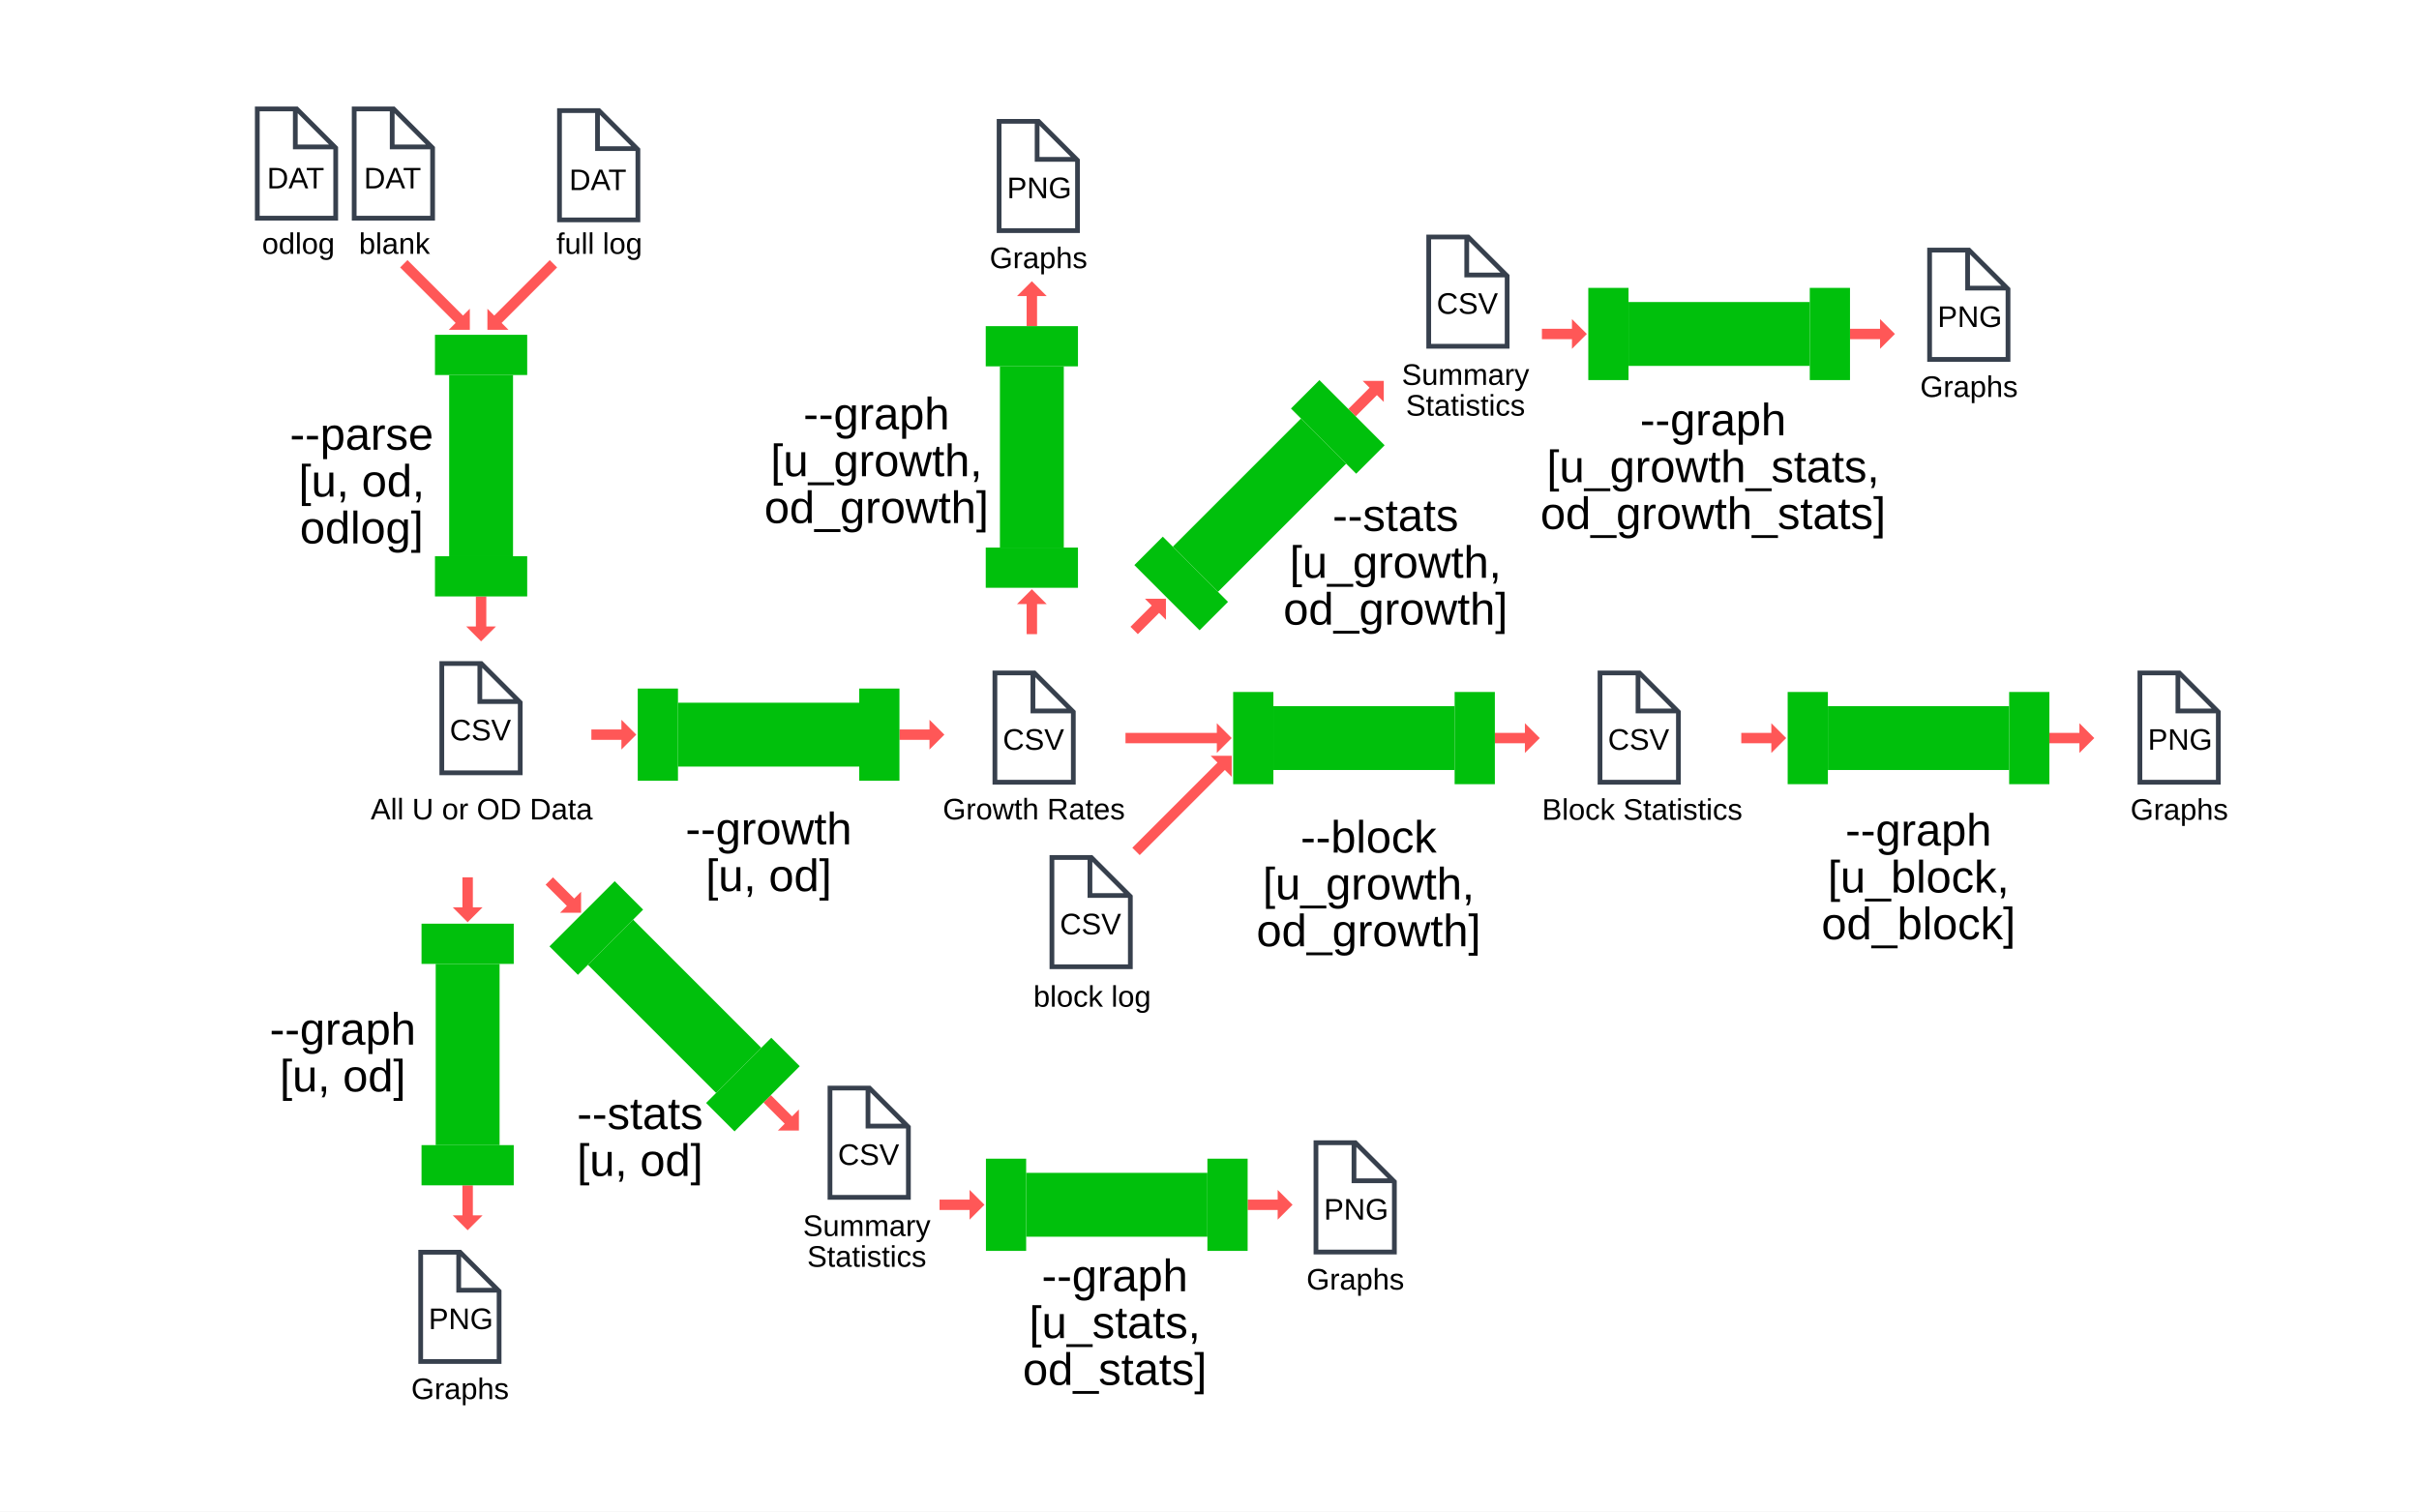
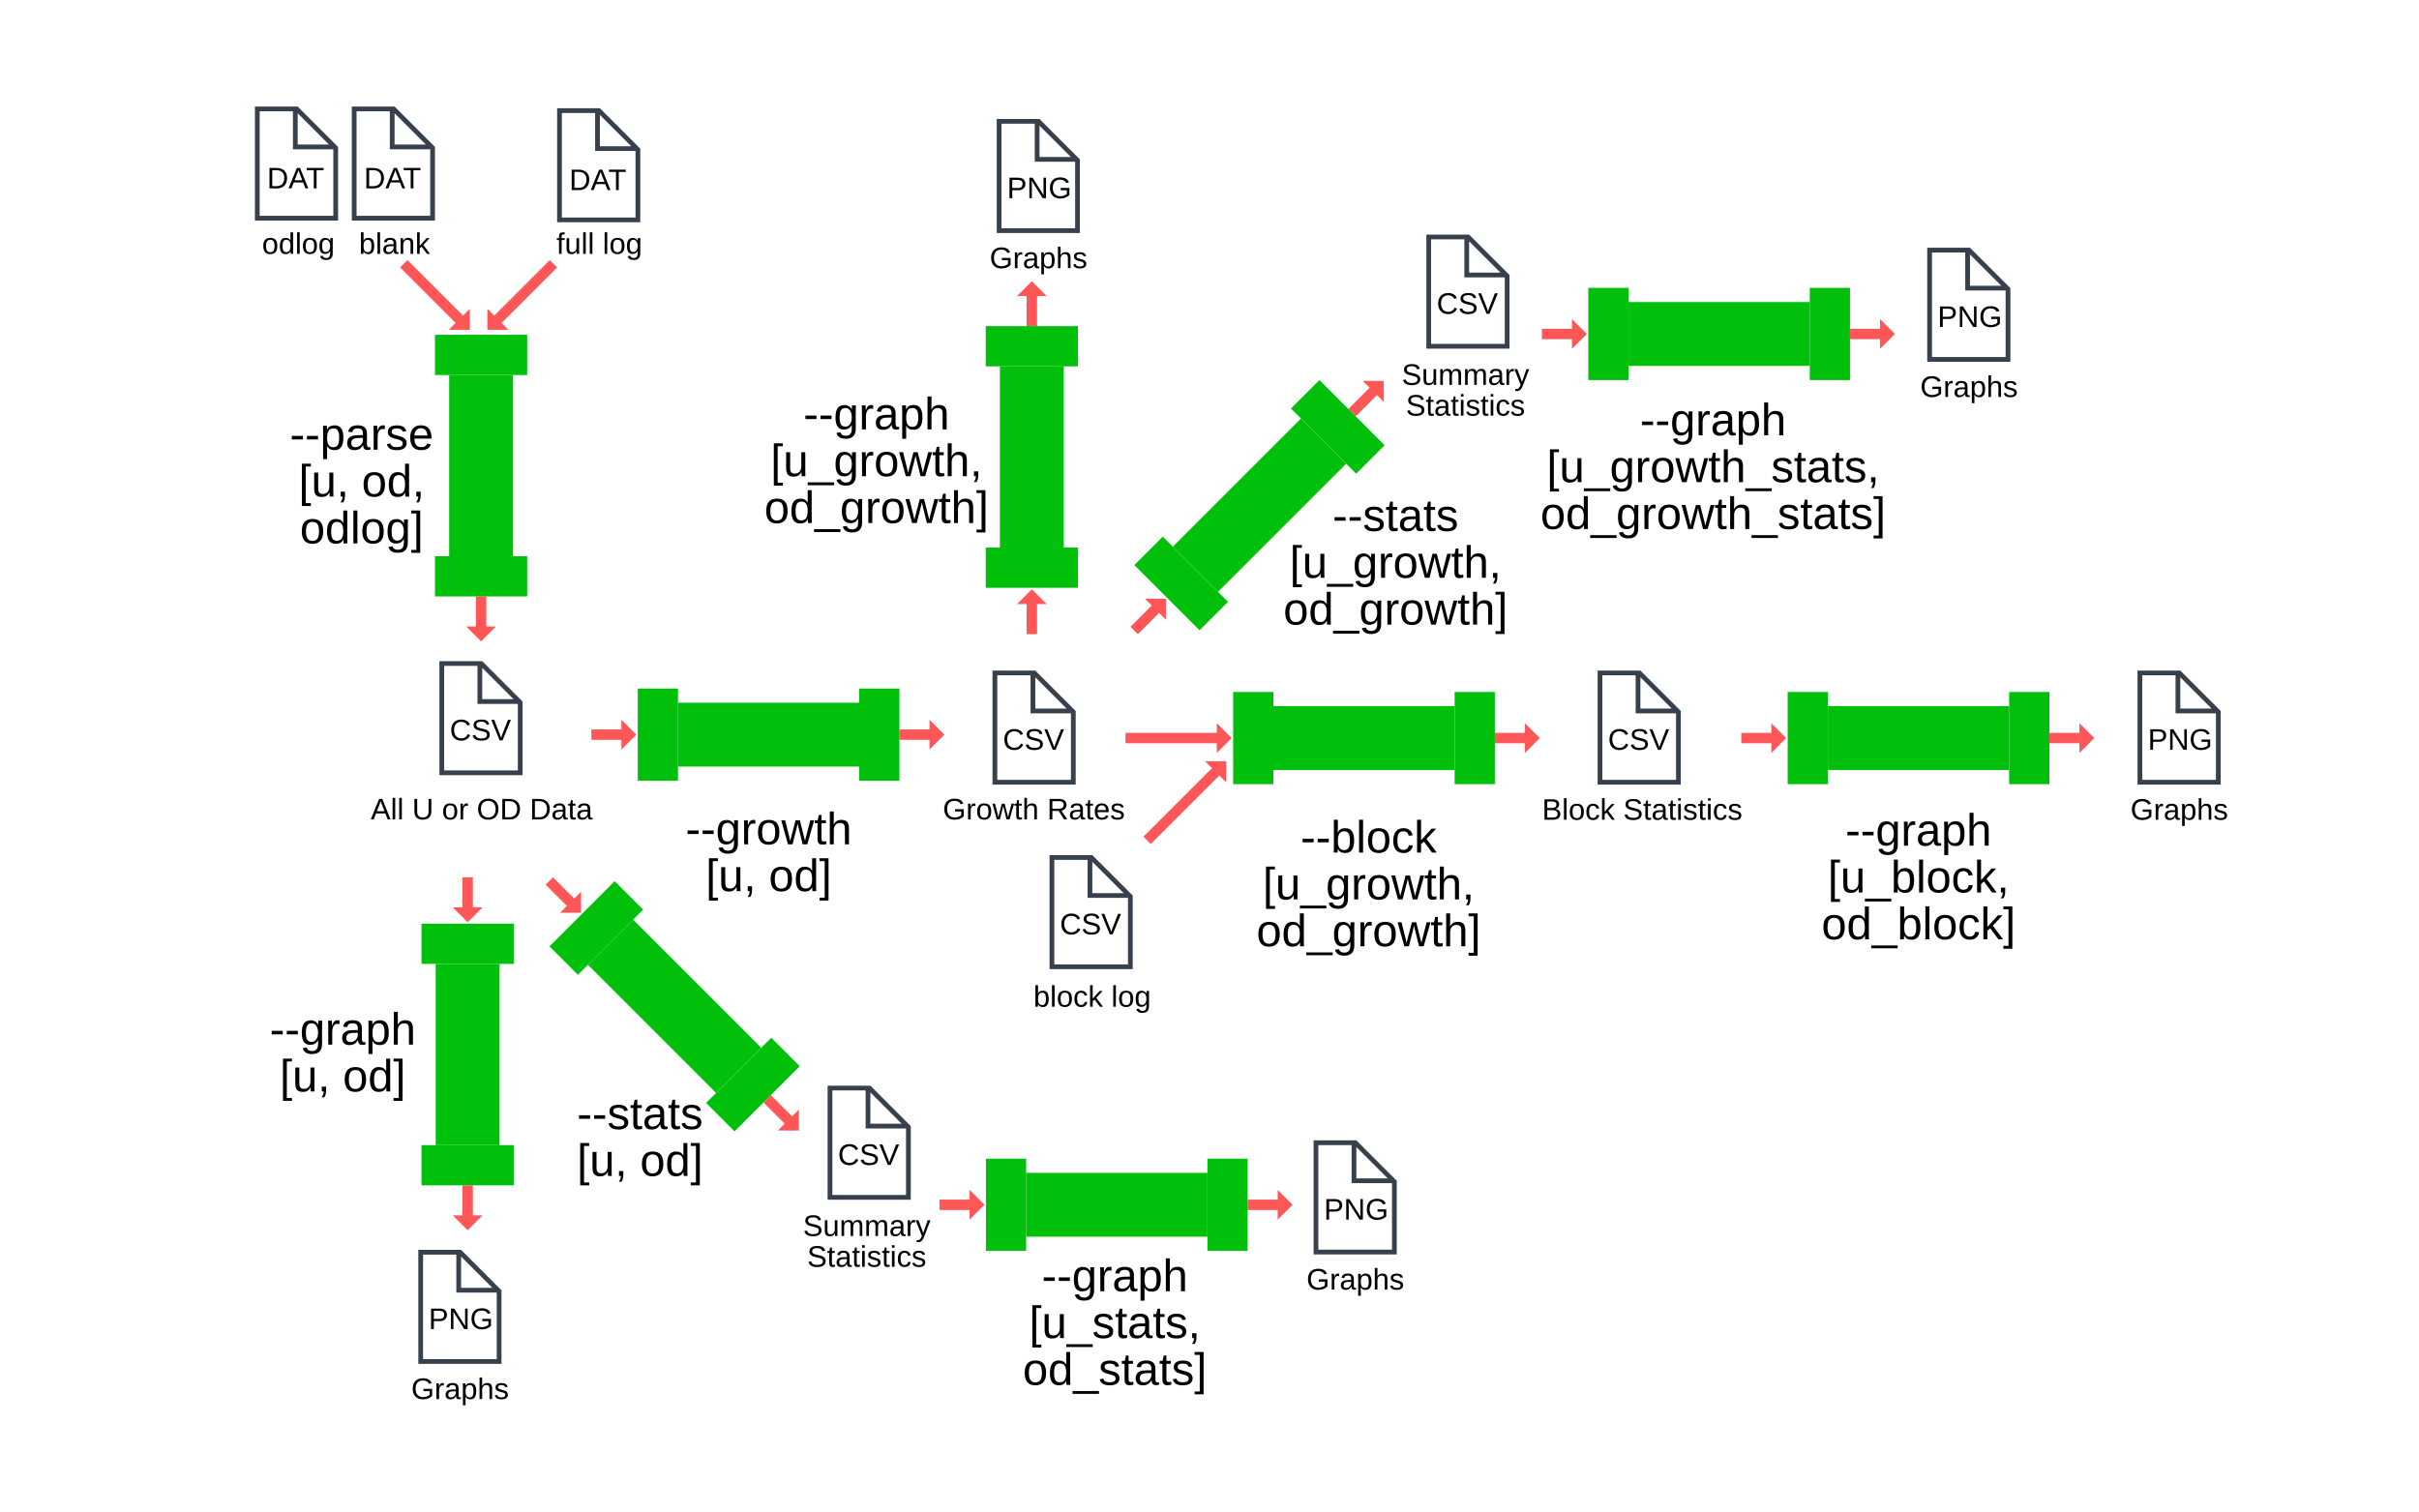
<svg xmlns="http://www.w3.org/2000/svg" width="100%" height="100%" viewBox="0 0 1280 800" version="1.1" xml:space="preserve" style="fill-rule:evenodd;clip-rule:evenodd;stroke-linejoin:round;stroke-miterlimit:1.414;">
  <g transform="matrix(0.532422,0,0,0.32254,-20.2872,0)">
    <rect x="0" y="0" width="2480.32" height="2480.32" style="fill:white;" />
  </g>
  <g id="Growth-Rate-Statistic-Graphs" transform="matrix(3.50024e-17,-0.571633,0.571633,3.50024e-17,327.563,657.284)">
    <g id="Graphs" transform="matrix(6.12323e-17,1,-1,6.12323e-17,1624.81,202.161)">
      <g transform="matrix(0.211242,0,0,0.211242,993.174,703.042)">
        <path d="M438.247,183.129L261.315,6.196L246.123,6.196L240.49,6.196L73.888,6.196L73.888,506L438.328,506L438.328,183.16L438.247,183.129ZM261.315,35.645L398.468,172.797L261.315,172.797L261.315,35.645ZM94.713,485.175L94.713,27.021L240.49,27.021L240.49,193.622L417.504,193.622L417.504,485.174L94.713,485.174L94.713,485.175Z" style="fill:rgb(55,64,77);fill-rule:nonzero;" />
      </g>
      <g transform="matrix(0.551745,0,0,0.551745,854.745,181.367)">
        <text x="296.493px" y="1080.84px" style="font-family:'ArialMT', 'Arial', sans-serif;font-size:50px;">PNG</text>
      </g>
      <g transform="matrix(0.551745,0,0,0.551745,838.632,246.161)">
        <text x="296.493px" y="1080.84px" style="font-family:'ArialMT', 'Arial', sans-serif;font-size:50px;">Graphs</text>
      </g>
    </g>
    <g transform="matrix(1.07118e-16,1.74937,-1.74937,1.07118e-16,1110.98,-417.517)">
      <text x="778.906px" y="208.198px" style="font-family:'ArialMT', 'Arial', sans-serif;font-size:24px;">--graph</text>
      <text x="729.541px" y="232.983px" style="font-family:'ArialMT', 'Arial', sans-serif;font-size:24px;">[u_growth_stats,</text>
      <text x="726.201px" y="257.768px" style="font-family:'ArialMT', 'Arial', sans-serif;font-size:24px;">od_growth_stats]</text>
    </g>
    <g transform="matrix(4.26059e-17,0.139161,0.288574,-8.83502e-17,510.062,1075.41)">
      <path d="M460.244,1162.19L460.244,1128.75L660.079,1128.75L660.079,1097.7L759.126,1145.47L660.079,1193.23L660.079,1162.19L460.244,1162.19Z" style="fill:rgb(255,87,87);" />
    </g>
    <g transform="matrix(6.28581e-17,-1.02655,0.789021,4.83136e-17,-53.7414,1652.63)">
      <rect x="499.895" y="1079.4" width="36.27" height="108.199" style="fill:rgb(0,192,12);" />
    </g>
    <g transform="matrix(1,0,0,0.472282,-211.178,581.666)">
      <rect x="1022.23" y="746.962" width="59.132" height="355.267" style="fill:rgb(0,192,12);" />
    </g>
    <g transform="matrix(6.28581e-17,-1.02655,0.789021,4.83136e-17,-53.7414,1447.61)">
      <rect x="499.895" y="1079.4" width="36.27" height="108.199" style="fill:rgb(0,192,12);" />
    </g>
    <g transform="matrix(4.26059e-17,0.139161,0.288574,-8.83502e-17,510.062,790.227)">
      <path d="M460.244,1162.19L460.244,1128.75L660.079,1128.75L660.079,1097.7L759.126,1145.47L660.079,1193.23L660.079,1162.19L460.244,1162.19Z" style="fill:rgb(255,87,87);" />
    </g>
  </g>
  <g id="Growth-Rate-Statistics" transform="matrix(0.404205,0.404205,0.404205,-0.404205,-84.9496,339.212)">
    <g id="Statistics" transform="matrix(0.707107,0.707107,0.707107,-0.707107,-438.69,1089.45)">
      <g transform="matrix(0.211242,0,0,0.211242,993.174,703.042)">
        <path d="M438.247,183.129L261.315,6.196L246.123,6.196L240.49,6.196L73.888,6.196L73.888,506L438.328,506L438.328,183.16L438.247,183.129ZM261.315,35.645L398.468,172.797L261.315,172.797L261.315,35.645ZM94.713,485.175L94.713,27.021L240.49,27.021L240.49,193.622L417.504,193.622L417.504,485.174L94.713,485.174L94.713,485.175Z" style="fill:rgb(55,64,77);fill-rule:nonzero;" />
      </g>
      <g transform="matrix(0.551745,0,0,0.551745,854.745,181.367)">
        <text x="296.493px" y="1080.84px" style="font-family:'ArialMT', 'Arial', sans-serif;font-size:50px;">CSV</text>
      </g>
      <g transform="matrix(0.551745,0,0,0.551745,822.42,247.171)">
        <text x="296.493px" y="1080.84px" style="font-family:'ArialMT', 'Arial', sans-serif;font-size:50px;">Summary</text>
        <text x="303.427px" y="1132.48px" style="font-family:'ArialMT', 'Arial', sans-serif;font-size:50px;">Statistics</text>
      </g>
    </g>
    <g transform="matrix(1.23699,1.23699,1.23699,-1.23699,-173.852,648.299)">
      <text x="598.282px" y="274.125px" style="font-family:'ArialMT', 'Arial', sans-serif;font-size:24px;">--stats</text>
      <text x="575.583px" y="298.91px" style="font-family:'ArialMT', 'Arial', sans-serif;font-size:24px;">[u_growth,</text>
      <text x="572.243px" y="323.695px" style="font-family:'ArialMT', 'Arial', sans-serif;font-size:24px;">od_growth]</text>
    </g>
    <g transform="matrix(4.26059e-17,0.139161,0.288574,-8.83502e-17,510.062,1075.41)">
      <path d="M460.244,1162.19L460.244,1128.75L660.079,1128.75L660.079,1097.7L759.126,1145.47L660.079,1193.23L660.079,1162.19L460.244,1162.19Z" style="fill:rgb(255,87,87);" />
    </g>
    <g transform="matrix(6.28581e-17,-1.02655,0.789021,4.83136e-17,-53.7414,1652.63)">
      <rect x="499.895" y="1079.4" width="36.27" height="108.199" style="fill:rgb(0,192,12);" />
    </g>
    <g transform="matrix(1,0,0,0.472282,-211.178,581.666)">
      <rect x="1022.23" y="746.962" width="59.132" height="355.267" style="fill:rgb(0,192,12);" />
    </g>
    <g transform="matrix(6.28581e-17,-1.02655,0.789021,4.83136e-17,-53.7414,1447.61)">
      <rect x="499.895" y="1079.4" width="36.27" height="108.199" style="fill:rgb(0,192,12);" />
    </g>
    <g transform="matrix(4.26059e-17,0.139161,0.288574,-8.83502e-17,510.062,790.227)">
      <path d="M460.244,1162.19L460.244,1128.75L660.079,1128.75L660.079,1097.7L759.126,1145.47L660.079,1193.23L660.079,1162.19L460.244,1162.19Z" style="fill:rgb(255,87,87);" />
    </g>
  </g>
  <g id="Growth-Rate-Graphs" transform="matrix(0.571633,0,0,-0.571633,65.4753,823.971)">
    <g transform="matrix(1.74937,0,-2.39394e-48,-1.74937,-1.90276,1423.19)">
      <text x="360.712px" y="216.824px" style="font-family:'ArialMT', 'Arial', sans-serif;font-size:24px;">--graph</text>
      <text x="343.362px" y="241.61px" style="font-family:'ArialMT', 'Arial', sans-serif;font-size:24px;">[u_growth,</text>
      <text x="340.022px" y="266.395px" style="font-family:'ArialMT', 'Arial', sans-serif;font-size:24px;">od_growth]</text>
    </g>
    <g id="Graphs1" transform="matrix(1,4.04301e-32,8.08602e-33,-1,-200.685,2035.64)">
      <g transform="matrix(0.211242,0,0,0.211242,993.174,703.042)">
        <path d="M438.247,183.129L261.315,6.196L246.123,6.196L240.49,6.196L73.888,6.196L73.888,506L438.328,506L438.328,183.16L438.247,183.129ZM261.315,35.645L398.468,172.797L261.315,172.797L261.315,35.645ZM94.713,485.175L94.713,27.021L240.49,27.021L240.49,193.622L417.504,193.622L417.504,485.174L94.713,485.174L94.713,485.175Z" style="fill:rgb(55,64,77);fill-rule:nonzero;" />
      </g>
      <g transform="matrix(0.551745,0,0,0.551745,854.745,181.367)">
        <text x="296.493px" y="1080.84px" style="font-family:'ArialMT', 'Arial', sans-serif;font-size:50px;">PNG</text>
      </g>
      <g transform="matrix(0.551745,0,0,0.551745,838.632,246.161)">
        <text x="296.493px" y="1080.84px" style="font-family:'ArialMT', 'Arial', sans-serif;font-size:50px;">Graphs</text>
      </g>
    </g>
    <g transform="matrix(4.26059e-17,0.139161,0.288574,-8.83502e-17,510.062,1075.41)">
      <path d="M460.244,1162.19L460.244,1128.75L660.079,1128.75L660.079,1097.7L759.126,1145.47L660.079,1193.23L660.079,1162.19L460.244,1162.19Z" style="fill:rgb(255,87,87);" />
    </g>
    <g transform="matrix(6.28581e-17,-1.02655,0.789021,4.83136e-17,-53.7414,1652.63)">
      <rect x="499.895" y="1079.4" width="36.27" height="108.199" style="fill:rgb(0,192,12);" />
    </g>
    <g transform="matrix(1,0,0,0.472282,-211.178,581.666)">
      <rect x="1022.23" y="746.962" width="59.132" height="355.267" style="fill:rgb(0,192,12);" />
    </g>
    <g transform="matrix(6.28581e-17,-1.02655,0.789021,4.83136e-17,-53.7414,1447.61)">
      <rect x="499.895" y="1079.4" width="36.27" height="108.199" style="fill:rgb(0,192,12);" />
    </g>
    <g transform="matrix(4.26059e-17,0.139161,0.288574,-8.83502e-17,510.062,790.227)">
      <path d="M460.244,1162.19L460.244,1128.75L660.079,1128.75L660.079,1097.7L759.126,1145.47L660.079,1193.23L660.079,1162.19L460.244,1162.19Z" style="fill:rgb(255,87,87);" />
    </g>
  </g>
  <g id="U-or-OD-Statistics-Graphs" transform="matrix(7.24683e-18,-0.571633,0.571633,7.24683e-18,8.82093,1118.18)">
    <g id="Graphs2" transform="matrix(1.26774e-17,1,-1,1.26774e-17,1604.61,191.738)">
      <g transform="matrix(0.211242,0,0,0.211242,993.174,703.042)">
        <path d="M438.247,183.129L261.315,6.196L246.123,6.196L240.49,6.196L73.888,6.196L73.888,506L438.328,506L438.328,183.16L438.247,183.129ZM261.315,35.645L398.468,172.797L261.315,172.797L261.315,35.645ZM94.713,485.175L94.713,27.021L240.49,27.021L240.49,193.622L417.504,193.622L417.504,485.174L94.713,485.174L94.713,485.175Z" style="fill:rgb(55,64,77);fill-rule:nonzero;" />
      </g>
      <g transform="matrix(0.551745,0,0,0.551745,854.745,181.367)">
        <text x="296.493px" y="1080.84px" style="font-family:'ArialMT', 'Arial', sans-serif;font-size:50px;">PNG</text>
      </g>
      <g transform="matrix(0.551745,0,0,0.551745,838.632,246.161)">
        <text x="296.493px" y="1080.84px" style="font-family:'ArialMT', 'Arial', sans-serif;font-size:50px;">Graphs</text>
      </g>
    </g>
    <g transform="matrix(2.21776e-17,1.74937,-1.74937,2.21776e-17,1935.3,128.815)">
      <text x="468.76px" y="671.508px" style="font-family:'ArialMT', 'Arial', sans-serif;font-size:24px;">--graph</text>
      <text x="462.086px" y="696.293px" style="font-family:'ArialMT', 'Arial', sans-serif;font-size:24px;">[u_stats,</text>
      <text x="458.747px" y="721.078px" style="font-family:'ArialMT', 'Arial', sans-serif;font-size:24px;">od_stats]</text>
    </g>
    <g transform="matrix(4.26059e-17,0.139161,0.288574,-8.83502e-17,510.062,1075.41)">
      <path d="M460.244,1162.19L460.244,1128.75L660.079,1128.75L660.079,1097.7L759.126,1145.47L660.079,1193.23L660.079,1162.19L460.244,1162.19Z" style="fill:rgb(255,87,87);" />
    </g>
    <g transform="matrix(6.28581e-17,-1.02655,0.789021,4.83136e-17,-53.7414,1652.63)">
      <rect x="499.895" y="1079.4" width="36.27" height="108.199" style="fill:rgb(0,192,12);" />
    </g>
    <g transform="matrix(1,0,0,0.472282,-211.178,581.666)">
      <rect x="1022.23" y="746.962" width="59.132" height="355.267" style="fill:rgb(0,192,12);" />
    </g>
    <g transform="matrix(6.28581e-17,-1.02655,0.789021,4.83136e-17,-53.7414,1447.61)">
      <rect x="499.895" y="1079.4" width="36.27" height="108.199" style="fill:rgb(0,192,12);" />
    </g>
    <g transform="matrix(4.26059e-17,0.139161,0.288574,-8.83502e-17,510.062,790.227)">
      <path d="M460.244,1162.19L460.244,1128.75L660.079,1128.75L660.079,1097.7L759.126,1145.47L660.079,1193.23L660.079,1162.19L460.244,1162.19Z" style="fill:rgb(255,87,87);" />
    </g>
  </g>
  <g id="U-or-OD-Statistics" transform="matrix(0.404205,-0.404205,0.404205,0.404205,-394.429,460.766)">
    <g id="Statistics1" transform="matrix(0.707107,0.707107,-0.707107,0.707107,673.504,-40.9082)">
      <g transform="matrix(0.211242,0,0,0.211242,993.174,703.042)">
        <path d="M438.247,183.129L261.315,6.196L246.123,6.196L240.49,6.196L73.888,6.196L73.888,506L438.328,506L438.328,183.16L438.247,183.129ZM261.315,35.645L398.468,172.797L261.315,172.797L261.315,35.645ZM94.713,485.175L94.713,27.021L240.49,27.021L240.49,193.622L417.504,193.622L417.504,485.174L94.713,485.174L94.713,485.175Z" style="fill:rgb(55,64,77);fill-rule:nonzero;" />
      </g>
      <g transform="matrix(0.551745,0,0,0.551745,854.745,181.367)">
        <text x="296.493px" y="1080.84px" style="font-family:'ArialMT', 'Arial', sans-serif;font-size:50px;">CSV</text>
      </g>
      <g transform="matrix(0.551745,0,0,0.551745,822.42,247.171)">
        <text x="296.493px" y="1080.84px" style="font-family:'ArialMT', 'Arial', sans-serif;font-size:50px;">Summary</text>
        <text x="303.427px" y="1132.48px" style="font-family:'ArialMT', 'Arial', sans-serif;font-size:50px;">Statistics</text>
      </g>
    </g>
    <g transform="matrix(1.23699,1.23699,-1.23699,1.23699,936.213,29.2435)">
      <text x="309.504px" y="503.432px" style="font-family:'ArialMT', 'Arial', sans-serif;font-size:24px;">--stats</text>
      <text x="309.481px" y="528.217px" style="font-family:'ArialMT', 'Arial', sans-serif;font-size:24px;">[u, od]</text>
    </g>
    <g transform="matrix(4.26059e-17,0.139161,0.288574,-8.83502e-17,510.062,1075.41)">
      <path d="M460.244,1162.19L460.244,1128.75L660.079,1128.75L660.079,1097.7L759.126,1145.47L660.079,1193.23L660.079,1162.19L460.244,1162.19Z" style="fill:rgb(255,87,87);" />
    </g>
    <g transform="matrix(6.28581e-17,-1.02655,0.789021,4.83136e-17,-53.7414,1652.63)">
      <rect x="499.895" y="1079.4" width="36.27" height="108.199" style="fill:rgb(0,192,12);" />
    </g>
    <g transform="matrix(1,0,0,0.472282,-211.178,581.666)">
      <rect x="1022.23" y="746.962" width="59.132" height="355.267" style="fill:rgb(0,192,12);" />
    </g>
    <g transform="matrix(6.28581e-17,-1.02655,0.789021,4.83136e-17,-53.7414,1447.61)">
      <rect x="499.895" y="1079.4" width="36.27" height="108.199" style="fill:rgb(0,192,12);" />
    </g>
    <g transform="matrix(4.26059e-17,0.139161,0.288574,-8.83502e-17,510.062,790.227)">
      <path d="M460.244,1162.19L460.244,1128.75L660.079,1128.75L660.079,1097.7L759.126,1145.47L660.079,1193.23L660.079,1162.19L460.244,1162.19Z" style="fill:rgb(255,87,87);" />
    </g>
  </g>
  <g id="U-or-OD-Graphs" transform="matrix(0.571633,0,0,0.571633,-233.073,-23.9941)">
    <g id="Graphs3" transform="matrix(1,-4.31254e-32,1.07814e-32,1,-213.835,494.844)">
      <g transform="matrix(0.211242,0,0,0.211242,993.174,703.042)">
        <path d="M438.247,183.129L261.315,6.196L246.123,6.196L240.49,6.196L73.888,6.196L73.888,506L438.328,506L438.328,183.16L438.247,183.129ZM261.315,35.645L398.468,172.797L261.315,172.797L261.315,35.645ZM94.713,485.175L94.713,27.021L240.49,27.021L240.49,193.622L417.504,193.622L417.504,485.174L94.713,485.174L94.713,485.175Z" style="fill:rgb(55,64,77);fill-rule:nonzero;" />
      </g>
      <g transform="matrix(0.551745,0,0,0.551745,854.745,181.367)">
        <text x="296.493px" y="1080.84px" style="font-family:'ArialMT', 'Arial', sans-serif;font-size:50px;">PNG</text>
      </g>
      <g transform="matrix(0.551745,0,0,0.551745,838.632,246.161)">
        <text x="296.493px" y="1080.84px" style="font-family:'ArialMT', 'Arial', sans-serif;font-size:50px;">Graphs</text>
      </g>
    </g>
    <g transform="matrix(1.74937,0,0,1.74937,543.736,91.6635)">
      <text x="64.951px" y="524.496px" style="font-family:'ArialMT', 'Arial', sans-serif;font-size:24px;">--graph</text>
      <text x="70.277px" y="549.281px" style="font-family:'ArialMT', 'Arial', sans-serif;font-size:24px;">[u, od]</text>
    </g>
    <g transform="matrix(4.26059e-17,0.139161,0.288574,-8.83502e-17,510.062,1075.41)">
      <path d="M460.244,1162.19L460.244,1128.75L660.079,1128.75L660.079,1097.7L759.126,1145.47L660.079,1193.23L660.079,1162.19L460.244,1162.19Z" style="fill:rgb(255,87,87);" />
    </g>
    <g transform="matrix(6.28581e-17,-1.02655,0.789021,4.83136e-17,-53.7414,1652.63)">
      <rect x="499.895" y="1079.4" width="36.27" height="108.199" style="fill:rgb(0,192,12);" />
    </g>
    <g transform="matrix(1,0,0,0.472282,-211.178,581.666)">
      <rect x="1022.23" y="746.962" width="59.132" height="355.267" style="fill:rgb(0,192,12);" />
    </g>
    <g transform="matrix(6.28581e-17,-1.02655,0.789021,4.83136e-17,-53.7414,1447.61)">
      <rect x="499.895" y="1079.4" width="36.27" height="108.199" style="fill:rgb(0,192,12);" />
    </g>
    <g transform="matrix(4.26059e-17,0.139161,0.288574,-8.83502e-17,510.062,790.227)">
      <path d="M460.244,1162.19L460.244,1128.75L660.079,1128.75L660.079,1097.7L759.126,1145.47L660.079,1193.23L660.079,1162.19L460.244,1162.19Z" style="fill:rgb(255,87,87);" />
    </g>
  </g>
  <g id="Graph-Block" transform="matrix(3.50024e-17,-0.571633,0.571633,3.50024e-17,433.059,871.165)">
    <g id="Graphs4" transform="matrix(6.12323e-17,1,-1,6.12323e-17,1607.48,212.28)">
      <g transform="matrix(0.211242,0,0,0.211242,993.174,703.042)">
        <path d="M438.247,183.129L261.315,6.196L246.123,6.196L240.49,6.196L73.888,6.196L73.888,506L438.328,506L438.328,183.16L438.247,183.129ZM261.315,35.645L398.468,172.797L261.315,172.797L261.315,35.645ZM94.713,485.175L94.713,27.021L240.49,27.021L240.49,193.622L417.504,193.622L417.504,485.174L94.713,485.174L94.713,485.175Z" style="fill:rgb(55,64,77);fill-rule:nonzero;" />
      </g>
      <g transform="matrix(0.551745,0,0,0.551745,854.745,181.367)">
        <text x="296.493px" y="1080.84px" style="font-family:'ArialMT', 'Arial', sans-serif;font-size:50px;">PNG</text>
      </g>
      <g transform="matrix(0.551745,0,0,0.551745,838.632,246.161)">
        <text x="296.493px" y="1080.84px" style="font-family:'ArialMT', 'Arial', sans-serif;font-size:50px;">Graphs</text>
      </g>
    </g>
    <g transform="matrix(1.07118e-16,1.74937,-1.74937,1.07118e-16,1488.09,-550.395)">
      <text x="858.051px" y="427.049px" style="font-family:'ArialMT', 'Arial', sans-serif;font-size:24px;">--graph</text>
      <text x="848.706px" y="451.834px" style="font-family:'ArialMT', 'Arial', sans-serif;font-size:24px;">[u_block,</text>
      <text x="845.366px" y="476.619px" style="font-family:'ArialMT', 'Arial', sans-serif;font-size:24px;">od_block]</text>
    </g>
    <g transform="matrix(4.26059e-17,0.139161,0.288574,-8.83502e-17,510.062,1075.41)">
      <path d="M460.244,1162.19L460.244,1128.75L660.079,1128.75L660.079,1097.7L759.126,1145.47L660.079,1193.23L660.079,1162.19L460.244,1162.19Z" style="fill:rgb(255,87,87);" />
    </g>
    <g transform="matrix(6.28581e-17,-1.02655,0.789021,4.83136e-17,-53.7414,1652.63)">
      <rect x="499.895" y="1079.4" width="36.27" height="108.199" style="fill:rgb(0,192,12);" />
    </g>
    <g transform="matrix(1,0,0,0.472282,-211.178,581.666)">
      <rect x="1022.23" y="746.962" width="59.132" height="355.267" style="fill:rgb(0,192,12);" />
    </g>
    <g transform="matrix(6.28581e-17,-1.02655,0.789021,4.83136e-17,-53.7414,1447.61)">
      <rect x="499.895" y="1079.4" width="36.27" height="108.199" style="fill:rgb(0,192,12);" />
    </g>
    <g transform="matrix(4.26059e-17,0.139161,0.288574,-8.83502e-17,510.062,790.227)">
      <path d="M460.244,1162.19L460.244,1128.75L660.079,1128.75L660.079,1097.7L759.126,1145.47L660.079,1193.23L660.079,1162.19L460.244,1162.19Z" style="fill:rgb(255,87,87);" />
    </g>
  </g>
  <g id="Block" transform="matrix(3.50024e-17,-0.571633,0.571633,3.50024e-17,139.641,871.165)">
    <g id="Block-Statistics" transform="matrix(6.12323e-17,1,-1,6.12323e-17,1607.48,225.815)">
      <g transform="matrix(0.211242,0,0,0.211242,993.174,703.042)">
        <path d="M438.247,183.129L261.315,6.196L246.123,6.196L240.49,6.196L73.888,6.196L73.888,506L438.328,506L438.328,183.16L438.247,183.129ZM261.315,35.645L398.468,172.797L261.315,172.797L261.315,35.645ZM94.713,485.175L94.713,27.021L240.49,27.021L240.49,193.622L417.504,193.622L417.504,485.174L94.713,485.174L94.713,485.175Z" style="fill:rgb(55,64,77);fill-rule:nonzero;" />
      </g>
      <g transform="matrix(0.551745,0,0,0.551745,854.745,181.367)">
        <text x="296.493px" y="1080.84px" style="font-family:'ArialMT', 'Arial', sans-serif;font-size:50px;">CSV</text>
      </g>
      <g transform="matrix(0.551745,0,0,0.551745,793.732,246.161)">
        <text x="296.493px" y="1080.84px" style="font-family:'ArialMT', 'Arial', sans-serif;font-size:50px;">Block Statistics</text>
      </g>
    </g>
    <g transform="matrix(1.07118e-16,1.74937,-1.74937,1.07118e-16,1465.4,-37.5672)">
      <text x="570.037px" y="417.762px" style="font-family:'ArialMT', 'Arial', sans-serif;font-size:24px;">--block</text>
      <text x="550.01px" y="442.547px" style="font-family:'ArialMT', 'Arial', sans-serif;font-size:24px;">[u_growth,</text>
      <text x="546.67px" y="467.333px" style="font-family:'ArialMT', 'Arial', sans-serif;font-size:24px;">od_growth]</text>
    </g>
    <g transform="matrix(4.26059e-17,0.139161,0.288574,-8.83502e-17,510.062,1075.41)">
      <path d="M460.244,1162.19L460.244,1128.75L660.079,1128.75L660.079,1097.7L759.126,1145.47L660.079,1193.23L660.079,1162.19L460.244,1162.19Z" style="fill:rgb(255,87,87);" />
    </g>
    <g transform="matrix(6.28581e-17,-1.02655,0.789021,4.83136e-17,-53.7414,1652.63)">
      <rect x="499.895" y="1079.4" width="36.27" height="108.199" style="fill:rgb(0,192,12);" />
    </g>
    <g transform="matrix(1,0,0,0.472282,-211.178,581.666)">
      <rect x="1022.23" y="746.962" width="59.132" height="355.267" style="fill:rgb(0,192,12);" />
    </g>
    <g transform="matrix(6.28581e-17,-1.02655,0.789021,4.83136e-17,-53.7414,1447.61)">
      <rect x="499.895" y="1079.4" width="36.27" height="108.199" style="fill:rgb(0,192,12);" />
    </g>
    <g transform="matrix(1.00715e-16,0.328961,0.288574,-8.83502e-17,510.062,646.145)">
      <path d="M460.244,1162.19L460.244,1128.75L717.225,1128.75L717.225,1097.7L759.126,1145.47L717.225,1193.23L717.225,1162.19L460.244,1162.19Z" style="fill:rgb(255,87,87);" />
    </g>
-     <g transform="matrix(0.296351,0.296351,-0.204052,0.204052,833.012,437.164)">
-       <path d="M460.244,1162.19L460.244,1128.75L726.238,1128.75L726.238,1097.7L759.126,1145.47L726.238,1193.23L726.238,1162.19L460.244,1162.19Z" style="fill:rgb(255,87,87);" />
+     <g transform="matrix(0.245053,0.245053,-0.204052,0.204052,866.858,471.01)">
+       <path d="M460.244,1162.19L460.244,1128.75L719.353,1128.75L719.353,1097.7L759.126,1145.47L719.353,1193.23L719.353,1162.19L460.244,1162.19Z" style="fill:rgb(255,87,87);" />
    </g>
    <g id="Growth-Rates" transform="matrix(6.12323e-17,1,-1,6.12323e-17,1436.61,-281.527)">
      <g transform="matrix(0.211242,0,0,0.211242,993.174,703.042)">
        <path d="M438.247,183.129L261.315,6.196L246.123,6.196L240.49,6.196L73.888,6.196L73.888,506L438.328,506L438.328,183.16L438.247,183.129ZM261.315,35.645L398.468,172.797L261.315,172.797L261.315,35.645ZM94.713,485.175L94.713,27.021L240.49,27.021L240.49,193.622L417.504,193.622L417.504,485.174L94.713,485.174L94.713,485.175Z" style="fill:rgb(55,64,77);fill-rule:nonzero;" />
      </g>
      <g transform="matrix(0.551745,0,0,0.551745,854.745,181.367)">
        <text x="296.493px" y="1080.84px" style="font-family:'ArialMT', 'Arial', sans-serif;font-size:50px;">CSV</text>
      </g>
      <g transform="matrix(0.551745,0,0,0.551745,830.232,248.393)">
        <text x="296.493px" y="1080.84px" style="font-family:'ArialMT', 'Arial', sans-serif;font-size:50px;">block log</text>
      </g>
    </g>
  </g>
  <g id="Growth" transform="matrix(3.50024e-17,-0.571633,0.571633,3.50024e-17,-175.414,869.351)">
    <g id="Growth-Rates1" transform="matrix(6.12323e-17,1,-1,6.12323e-17,1604.31,216.838)">
      <g transform="matrix(0.211242,0,0,0.211242,993.174,703.042)">
        <path d="M438.247,183.129L261.315,6.196L246.123,6.196L240.49,6.196L73.888,6.196L73.888,506L438.328,506L438.328,183.16L438.247,183.129ZM261.315,35.645L398.468,172.797L261.315,172.797L261.315,35.645ZM94.713,485.175L94.713,27.021L240.49,27.021L240.49,193.622L417.504,193.622L417.504,485.174L94.713,485.174L94.713,485.175Z" style="fill:rgb(55,64,77);fill-rule:nonzero;" />
      </g>
      <g transform="matrix(0.551745,0,0,0.551745,854.745,181.367)">
        <text x="296.493px" y="1080.84px" style="font-family:'ArialMT', 'Arial', sans-serif;font-size:50px;">CSV</text>
      </g>
      <g transform="matrix(0.551745,0,0,0.551745,799.16,245.845)">
        <text x="296.493px" y="1080.84px" style="font-family:'ArialMT', 'Arial', sans-serif;font-size:50px;">Growth Rates</text>
      </g>
    </g>
    <g transform="matrix(1.07118e-16,1.74937,-1.74937,1.07118e-16,1476.19,456.241)">
      <text x="277.361px" y="421.349px" style="font-family:'ArialMT', 'Arial', sans-serif;font-size:24px;">--growth</text>
      <text x="288.014px" y="446.135px" style="font-family:'ArialMT', 'Arial', sans-serif;font-size:24px;">[u, od]</text>
    </g>
    <g transform="matrix(4.26059e-17,0.139161,0.288574,-8.83502e-17,510.062,1075.41)">
      <path d="M460.244,1162.19L460.244,1128.75L660.079,1128.75L660.079,1097.7L759.126,1145.47L660.079,1193.23L660.079,1162.19L460.244,1162.19Z" style="fill:rgb(255,87,87);" />
    </g>
    <g transform="matrix(6.28581e-17,-1.02655,0.789021,4.83136e-17,-53.7414,1652.63)">
      <rect x="499.895" y="1079.4" width="36.27" height="108.199" style="fill:rgb(0,192,12);" />
    </g>
    <g transform="matrix(1,0,0,0.472282,-211.178,581.666)">
      <rect x="1022.23" y="746.962" width="59.132" height="355.267" style="fill:rgb(0,192,12);" />
    </g>
    <g transform="matrix(6.28581e-17,-1.02655,0.789021,4.83136e-17,-53.7414,1447.61)">
      <rect x="499.895" y="1079.4" width="36.27" height="108.199" style="fill:rgb(0,192,12);" />
    </g>
    <g transform="matrix(4.26059e-17,0.139161,0.288574,-8.83502e-17,510.062,790.227)">
      <path d="M460.244,1162.19L460.244,1128.75L660.079,1128.75L660.079,1097.7L759.126,1145.47L660.079,1193.23L660.079,1162.19L460.244,1162.19Z" style="fill:rgb(255,87,87);" />
    </g>
  </g>
  <g id="Parse" transform="matrix(0.571633,0,0,0.571633,-225.959,-335.675)">
    <g id="U-or-OD" transform="matrix(1,0,0,1,-206.724,495.007)">
      <g transform="matrix(0.211242,0,0,0.211242,993.174,703.042)">
        <path d="M438.247,183.129L261.315,6.196L246.123,6.196L240.49,6.196L73.888,6.196L73.888,506L438.328,506L438.328,183.16L438.247,183.129ZM261.315,35.645L398.468,172.797L261.315,172.797L261.315,35.645ZM94.713,485.175L94.713,27.021L240.49,27.021L240.49,193.622L417.504,193.622L417.504,485.174L94.713,485.174L94.713,485.175Z" style="fill:rgb(55,64,77);fill-rule:nonzero;" />
      </g>
      <g transform="matrix(0.551745,0,0,0.551745,854.745,181.367)">
        <text x="296.493px" y="1080.84px" style="font-family:'ArialMT', 'Arial', sans-serif;font-size:50px;">CSV</text>
      </g>
      <g transform="matrix(0.551745,0,0,0.551745,781.581,254.572)">
        <text x="296.493px" y="1080.84px" style="font-family:'ArialMT', 'Arial', sans-serif;font-size:50px;">All U or OD Data</text>
      </g>
    </g>
    <g transform="matrix(1.74937,-2.15627e-32,0,1.74937,465.123,612.227)">
      <text x="113.444px" y="223.731px" style="font-family:'ArialMT', 'Arial', sans-serif;font-size:24px;">--parse</text>
      <text x="118.097px" y="248.516px" style="font-family:'ArialMT', 'Arial', sans-serif;font-size:24px;">[u, od,</text>
      <text x="118.759px" y="273.301px" style="font-family:'ArialMT', 'Arial', sans-serif;font-size:24px;">odlog]</text>
    </g>
    <g transform="matrix(4.26059e-17,0.139161,0.288574,-8.83502e-17,510.062,1075.41)">
      <path d="M460.244,1162.19L460.244,1128.75L660.079,1128.75L660.079,1097.7L759.126,1145.47L660.079,1193.23L660.079,1162.19L460.244,1162.19Z" style="fill:rgb(255,87,87);" />
    </g>
    <g transform="matrix(6.28581e-17,-1.02655,0.789021,4.83136e-17,-53.7414,1652.63)">
      <rect x="499.895" y="1079.4" width="36.27" height="108.199" style="fill:rgb(0,192,12);" />
    </g>
    <g transform="matrix(1,0,0,0.472282,-211.178,581.666)">
      <rect x="1022.23" y="746.962" width="59.132" height="355.267" style="fill:rgb(0,192,12);" />
    </g>
    <g transform="matrix(6.28581e-17,-1.02655,0.789021,4.83136e-17,-53.7414,1447.61)">
      <rect x="499.895" y="1079.4" width="36.27" height="108.199" style="fill:rgb(0,192,12);" />
    </g>
    <g transform="matrix(0.204485,0.204485,-0.204052,0.204052,908.698,503.596)">
      <path d="M460.244,1162.19L460.244,1128.75L711.462,1128.75L711.462,1097.7L759.126,1145.47L711.462,1193.23L711.462,1162.19L460.244,1162.19Z" style="fill:rgb(255,87,87);" />
    </g>
    <g transform="matrix(-0.204485,0.204485,0.204052,0.204052,767.958,503.596)">
      <path d="M460.244,1162.19L460.244,1128.75L711.462,1128.75L711.462,1097.7L759.126,1145.47L711.462,1193.23L711.462,1162.19L460.244,1162.19Z" style="fill:rgb(255,87,87);" />
    </g>
    <g id="log" transform="matrix(1,0,0,1,84.7432,-14.5684)">
      <g transform="matrix(0.211242,0,0,0.211242,810.641,700.687)">
        <path d="M438.247,183.129L261.315,6.196L246.123,6.196L240.49,6.196L73.888,6.196L73.888,506L438.328,506L438.328,183.16L438.247,183.129ZM261.315,35.645L398.468,172.797L261.315,172.797L261.315,35.645ZM94.713,485.175L94.713,27.021L240.49,27.021L240.49,193.622L417.504,193.622L417.504,485.174L94.713,485.174L94.713,485.175Z" style="fill:rgb(55,64,77);fill-rule:nonzero;" />
      </g>
      <g transform="matrix(0.646062,0,0,0.646062,645.924,79.4984)">
        <text x="296.493px" y="1080.84px" style="font-family:'ArialMT', 'Arial', sans-serif;font-size:42.566px;">DA<tspan x="352.464px " y="1080.84px ">T</tspan>
        </text>
      </g>
      <g transform="matrix(0.646062,0,0,0.646062,634.028,138.525)">
        <text x="296.493px" y="1080.84px" style="font-family:'ArialMT', 'Arial', sans-serif;font-size:42.566px;">full log</text>
      </g>
    </g>
    <g id="blank" transform="matrix(1,0,0,1,-105.305,-16.1362)">
      <g transform="matrix(0.211242,0,0,0.211242,810.641,700.687)">
        <path d="M438.247,183.129L261.315,6.196L246.123,6.196L240.49,6.196L73.888,6.196L73.888,506L438.328,506L438.328,183.16L438.247,183.129ZM261.315,35.645L398.468,172.797L261.315,172.797L261.315,35.645ZM94.713,485.175L94.713,27.021L240.49,27.021L240.49,193.622L417.504,193.622L417.504,485.174L94.713,485.174L94.713,485.175Z" style="fill:rgb(55,64,77);fill-rule:nonzero;" />
      </g>
      <g transform="matrix(0.646062,0,0,0.646062,645.924,79.4984)">
        <text x="296.493px" y="1080.84px" style="font-family:'ArialMT', 'Arial', sans-serif;font-size:42.566px;">DA<tspan x="352.464px " y="1080.84px ">T</tspan>
        </text>
      </g>
      <g transform="matrix(0.646062,0,0,0.646062,641.295,140.093)">
        <text x="296.493px" y="1080.84px" style="font-family:'ArialMT', 'Arial', sans-serif;font-size:42.566px;">blank</text>
      </g>
    </g>
    <g id="odlog" transform="matrix(1,0,0,1,-194.994,-16.1362)">
      <g transform="matrix(0.211242,0,0,0.211242,810.641,700.687)">
        <path d="M438.247,183.129L261.315,6.196L246.123,6.196L240.49,6.196L73.888,6.196L73.888,506L438.328,506L438.328,183.16L438.247,183.129ZM261.315,35.645L398.468,172.797L261.315,172.797L261.315,35.645ZM94.713,485.175L94.713,27.021L240.49,27.021L240.49,193.622L417.504,193.622L417.504,485.174L94.713,485.174L94.713,485.175Z" style="fill:rgb(55,64,77);fill-rule:nonzero;" />
      </g>
      <g transform="matrix(0.646062,0,0,0.646062,645.924,79.4984)">
        <text x="296.493px" y="1080.84px" style="font-family:'ArialMT', 'Arial', sans-serif;font-size:42.566px;">DA<tspan x="352.464px " y="1080.84px ">T</tspan>
        </text>
      </g>
      <g transform="matrix(0.646062,0,0,0.646062,641.295,140.093)">
        <text x="296.493px" y="1080.84px" style="font-family:'ArialMT', 'Arial', sans-serif;font-size:42.566px;">odlog</text>
      </g>
    </g>
  </g>
</svg>
